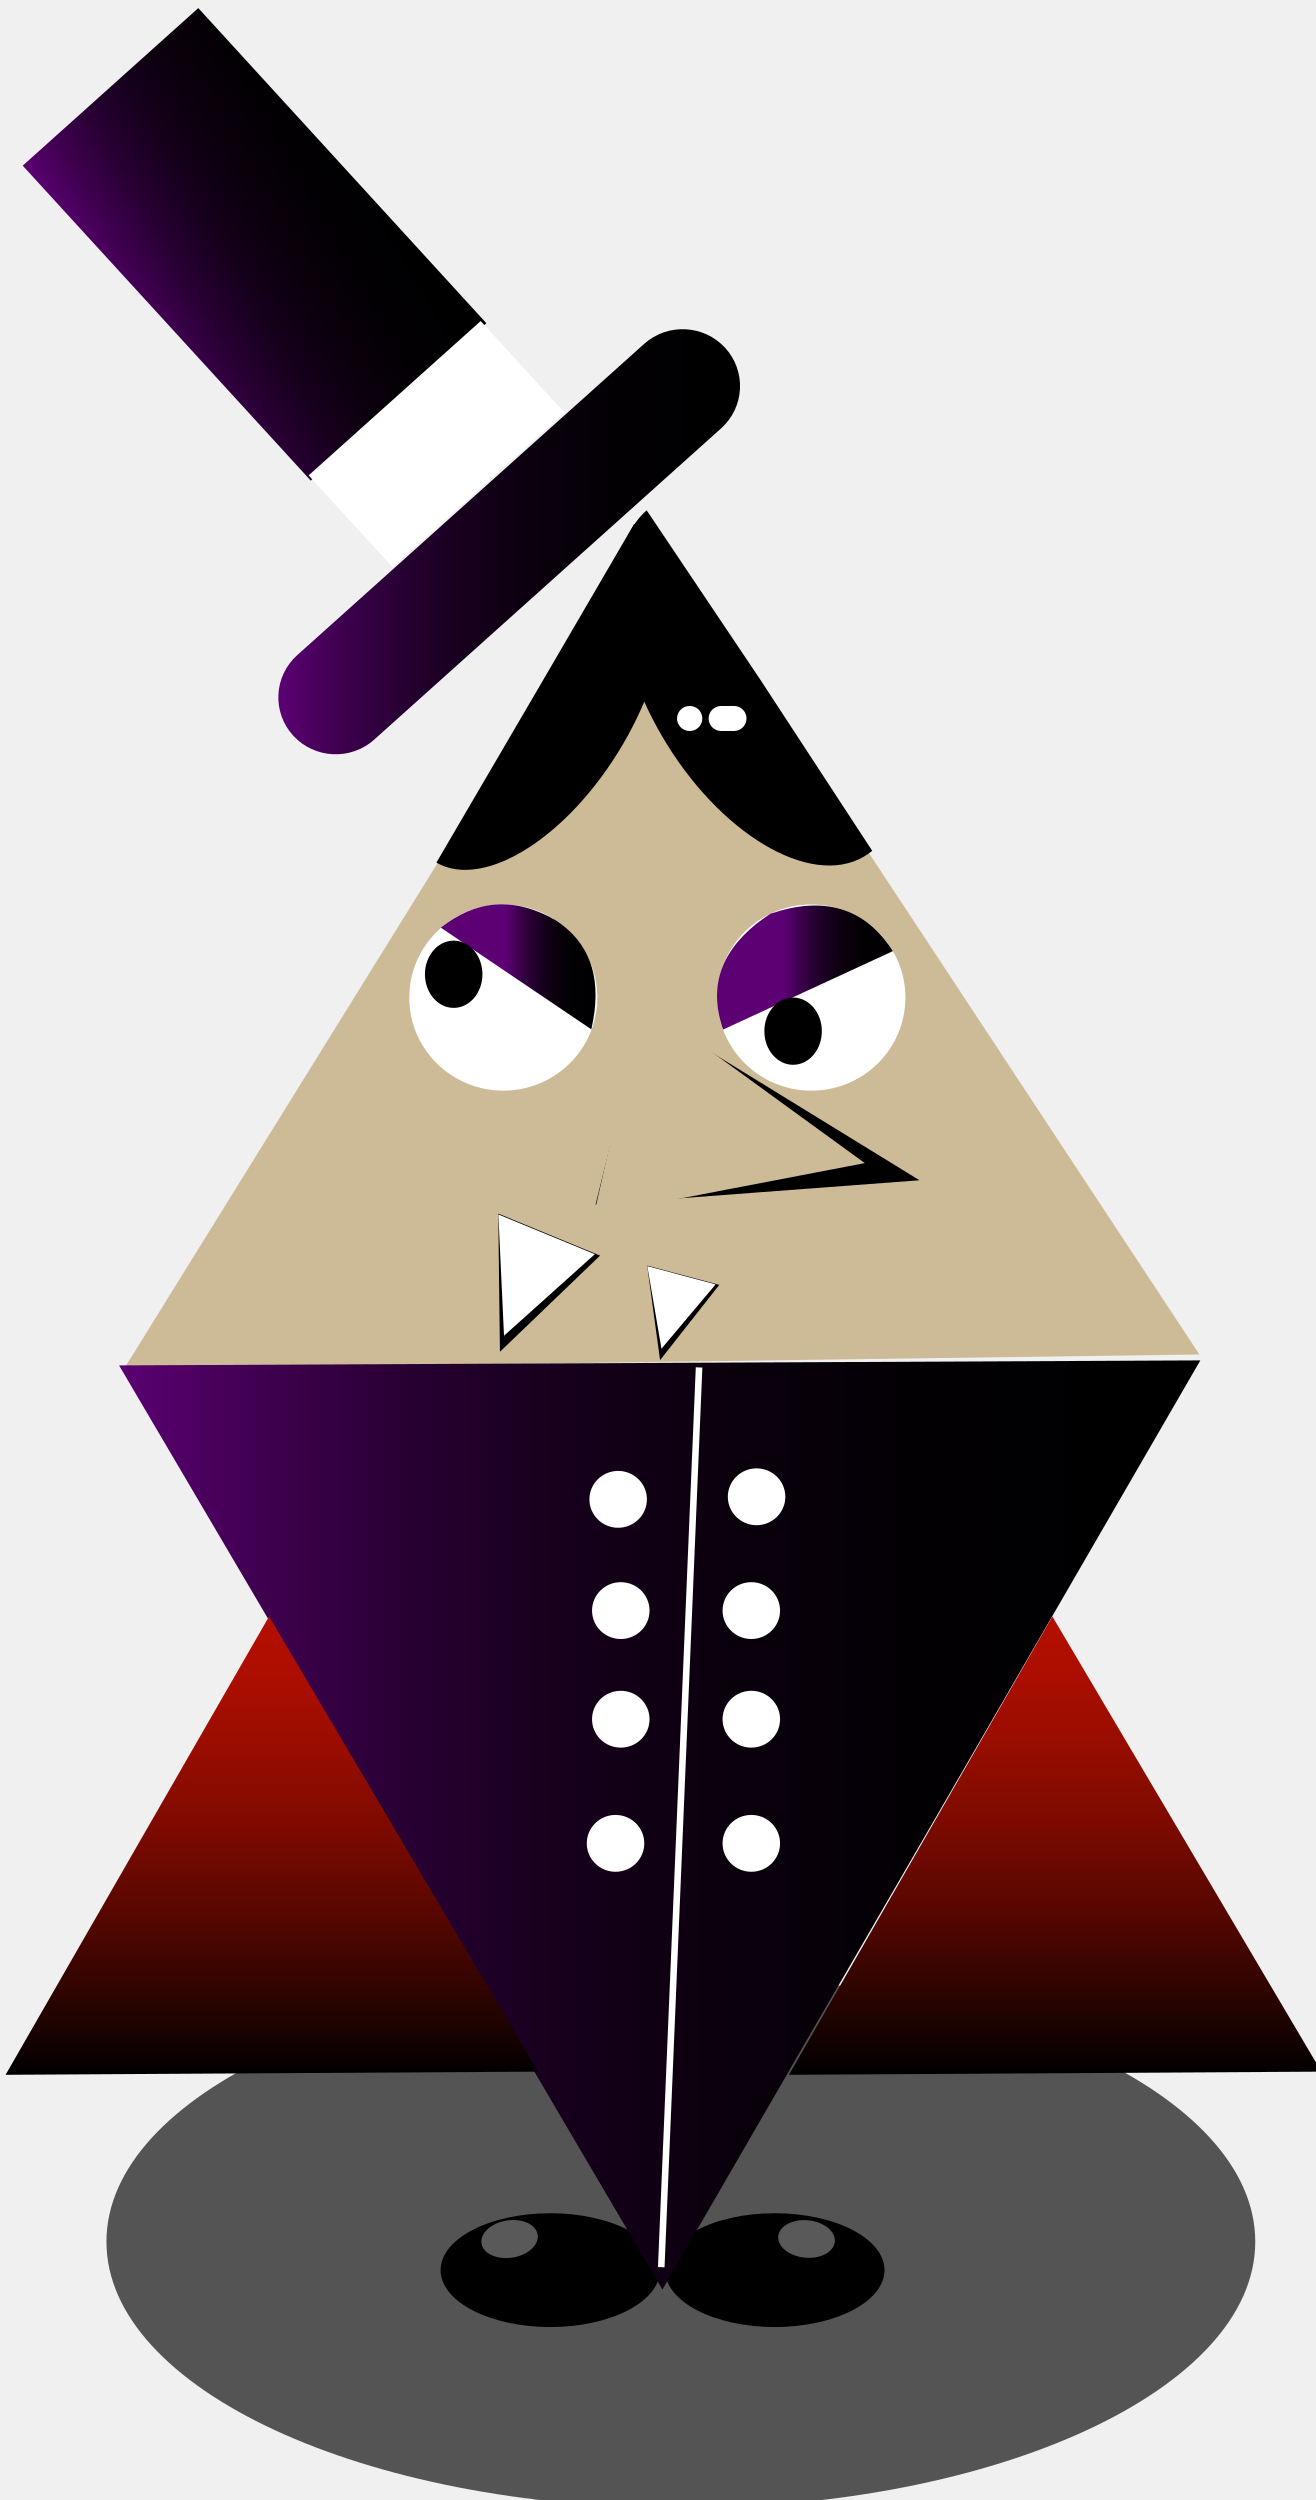
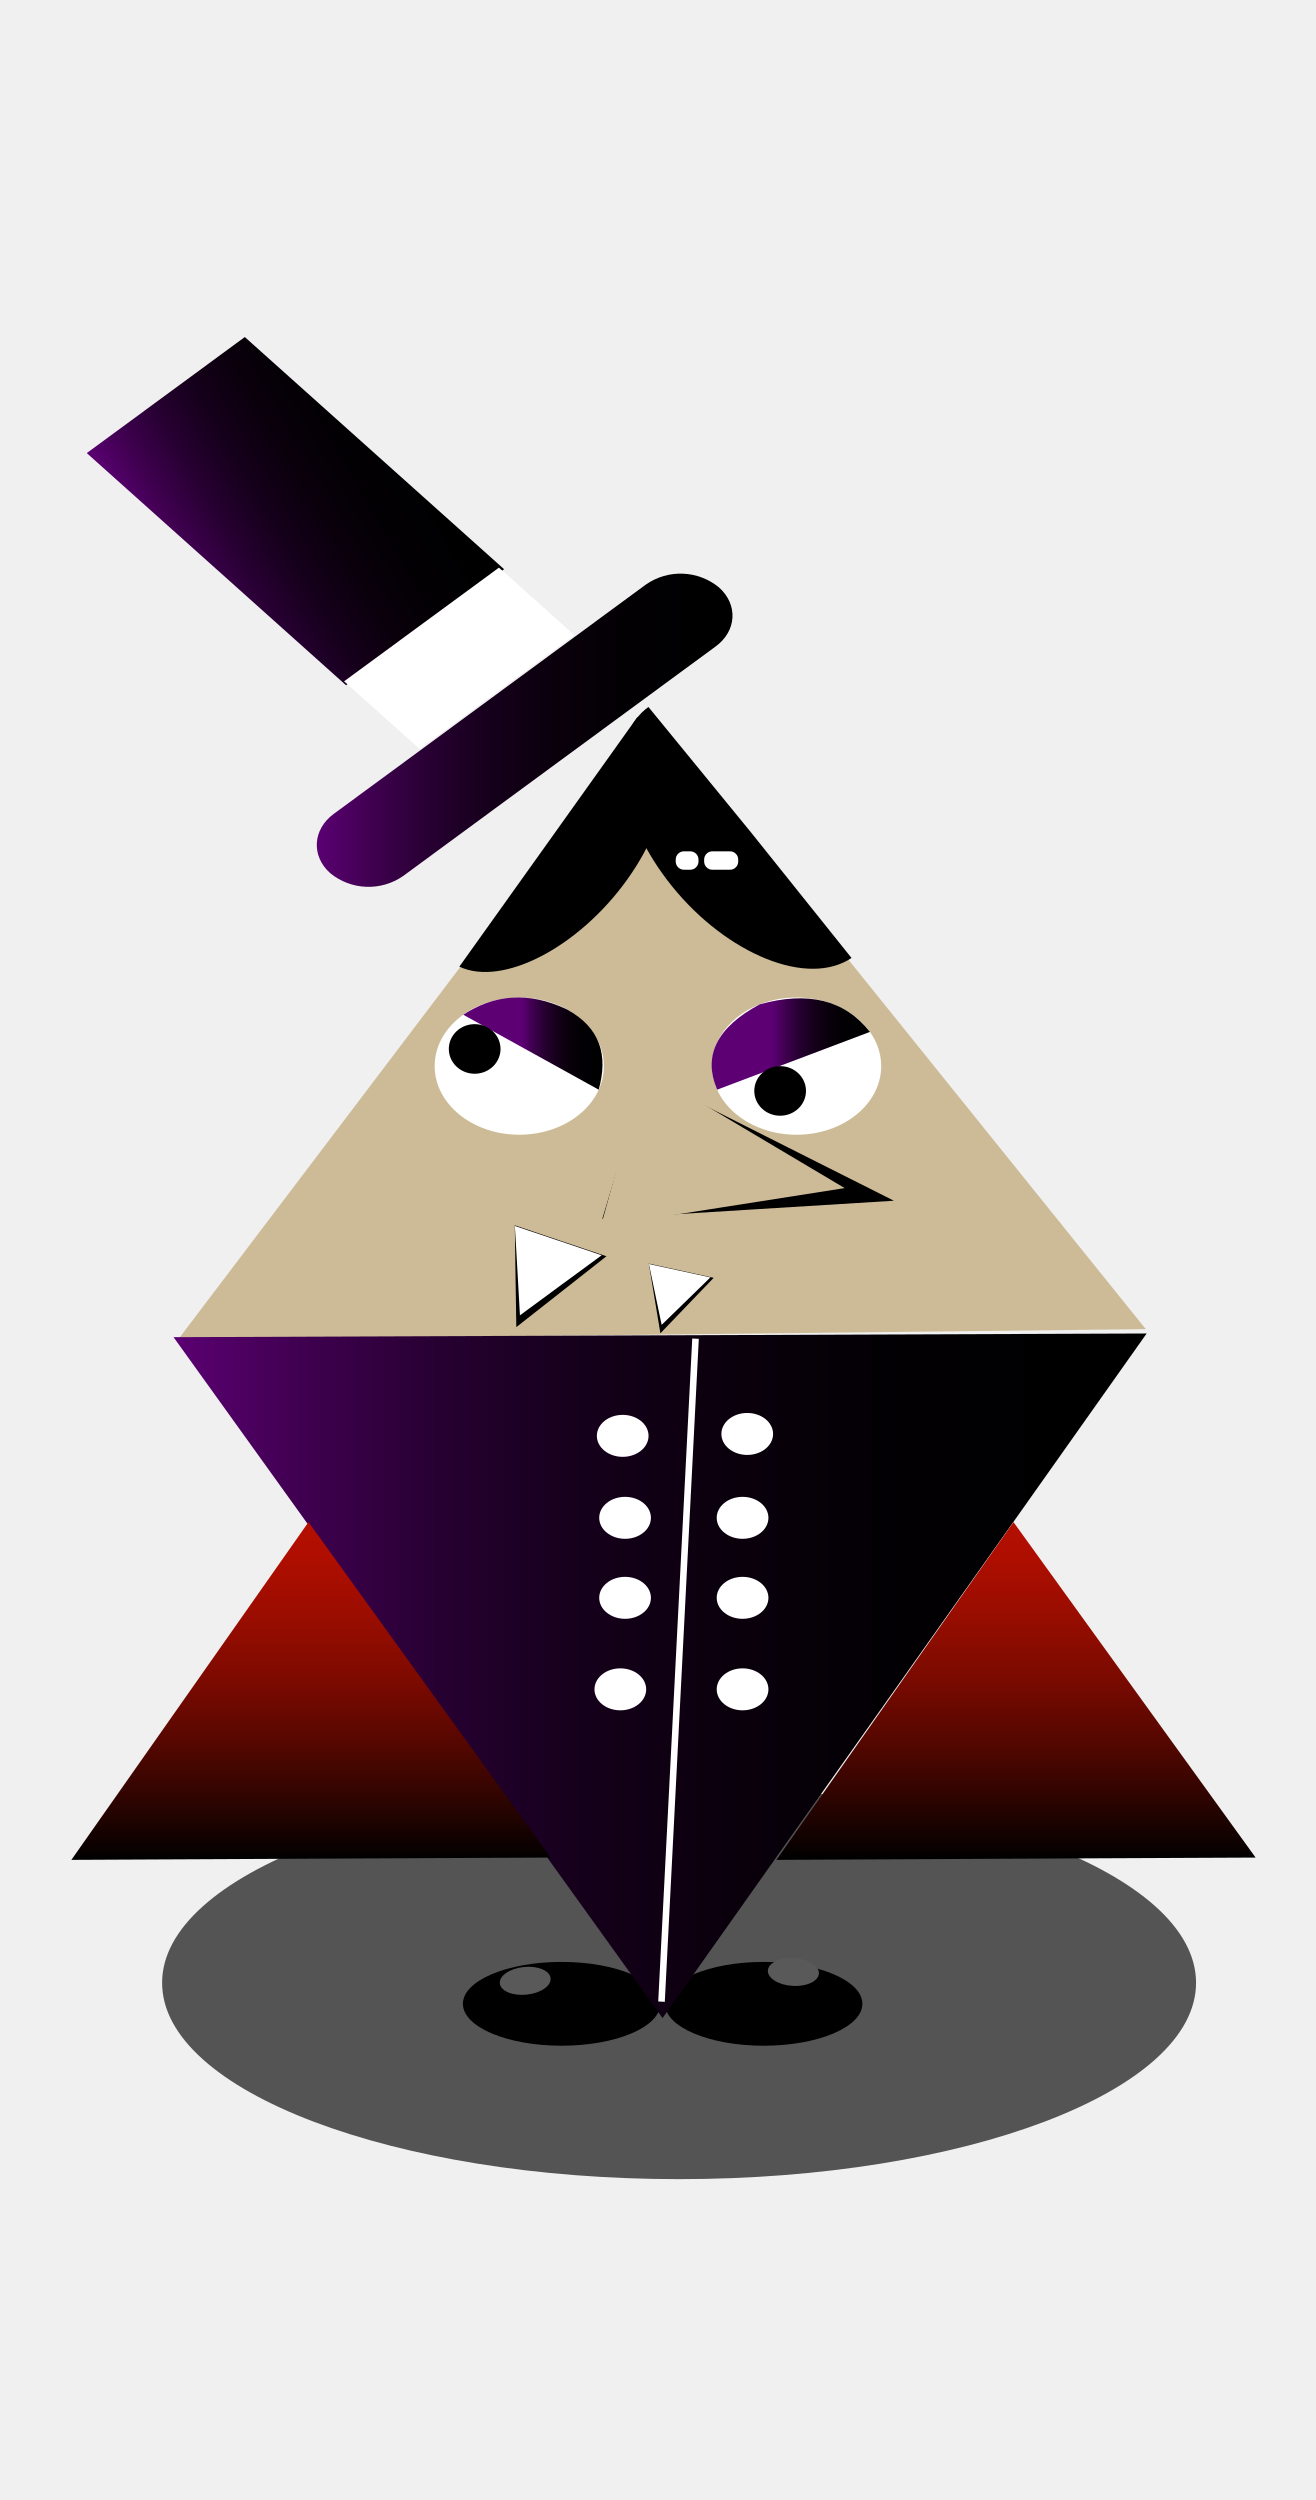
<svg xmlns="http://www.w3.org/2000/svg" xmlns:xlink="http://www.w3.org/1999/xlink" id="Layer_1" data-name="Layer 1" width="200" height="380" viewBox="0 0 200 380">
  <defs>
    <style>.cls-1{fill:#ccbb96;}.cls-2{fill:#fff;}.cls-3{opacity:0.65;}.cls-4{fill:url(#New_Gradient_Swatch_3);}.cls-5{fill:url(#linear-gradient);}.cls-6{fill:url(#linear-gradient-2);}.cls-12,.cls-7{fill:none;}.cls-8{fill:url(#New_Gradient_Swatch_3-2);}.cls-9{fill:url(#New_Gradient_Swatch_3-3);}.cls-10{fill:url(#linear-gradient-3);}.cls-11{fill:url(#linear-gradient-4);}.cls-12{stroke:#fff;stroke-miterlimit:10;}</style>
-     <linearGradient id="New_Gradient_Swatch_3" x1="18.1" y1="277.4" x2="182.45" y2="277.4" gradientUnits="userSpaceOnUse">
+     <linearGradient id="New_Gradient_Swatch_3" x1="26.38" y1="254.72" x2="174.29" y2="254.72" gradientUnits="userSpaceOnUse">
      <stop offset="0" stop-color="#5c0074" />
      <stop offset="0.01" stop-color="#590070" />
      <stop offset="0.14" stop-color="#3e004e" />
      <stop offset="0.27" stop-color="#270032" />
      <stop offset="0.41" stop-color="#16001c" />
      <stop offset="0.57" stop-color="#0a000c" />
      <stop offset="0.75" stop-color="#020003" />
      <stop offset="1" />
    </linearGradient>
-     <linearGradient id="linear-gradient" x1="67.04" y1="146.98" x2="90.56" y2="146.98" gradientUnits="userSpaceOnUse">
+     <linearGradient id="linear-gradient" x1="70.42" y1="158.62" x2="91.59" y2="158.62" gradientUnits="userSpaceOnUse">
      <stop offset="0.42" stop-color="#5c0074" />
      <stop offset="0.43" stop-color="#590070" />
      <stop offset="0.5" stop-color="#3e004e" />
      <stop offset="0.58" stop-color="#270032" />
      <stop offset="0.66" stop-color="#16001c" />
      <stop offset="0.75" stop-color="#0a000c" />
      <stop offset="0.85" stop-color="#020003" />
      <stop offset="1" />
    </linearGradient>
-     <linearGradient id="linear-gradient-2" x1="108.99" y1="147.07" x2="135.72" y2="147.07" gradientUnits="userSpaceOnUse">
+     <linearGradient id="linear-gradient-2" x1="108.17" y1="158.69" x2="132.23" y2="158.69" gradientUnits="userSpaceOnUse">
      <stop offset="0.38" stop-color="#5c0074" />
      <stop offset="0.39" stop-color="#590070" />
      <stop offset="0.47" stop-color="#3e004e" />
      <stop offset="0.55" stop-color="#270032" />
      <stop offset="0.64" stop-color="#16001c" />
      <stop offset="0.73" stop-color="#0a000c" />
      <stop offset="0.84" stop-color="#020003" />
      <stop offset="1" />
    </linearGradient>
-     <linearGradient id="New_Gradient_Swatch_3-2" x1="42.29" y1="82.34" x2="112.49" y2="82.34" xlink:href="#New_Gradient_Swatch_3" />
-     <linearGradient id="New_Gradient_Swatch_3-3" x1="17.44" y1="49.41" x2="59.93" y2="24.88" xlink:href="#New_Gradient_Swatch_3" />
-     <linearGradient id="linear-gradient-3" x1="41.31" y1="245.7" x2="41.31" y2="315.37" gradientUnits="userSpaceOnUse">
+     <linearGradient id="New_Gradient_Swatch_3-2" x1="48.15" y1="111" x2="111.33" y2="111" xlink:href="#New_Gradient_Swatch_3" />
+     <linearGradient id="New_Gradient_Swatch_3-3" x1="24.94" y1="89.22" x2="64.87" y2="66.17" xlink:href="#New_Gradient_Swatch_3" />
+     <linearGradient id="linear-gradient-3" x1="47.27" y1="231.36" x2="47.27" y2="282.7" gradientUnits="userSpaceOnUse">
      <stop offset="0" stop-color="#b40f00" />
      <stop offset="0.11" stop-color="#ae0e00" />
      <stop offset="0.27" stop-color="#9b0d00" />
      <stop offset="0.46" stop-color="#7e0a00" />
      <stop offset="0.66" stop-color="#540700" />
      <stop offset="0.88" stop-color="#200300" />
      <stop offset="1" />
    </linearGradient>
-     <linearGradient id="linear-gradient-4" x1="160.38" y1="245.7" x2="160.38" y2="315.37" gradientUnits="userSpaceOnUse">
+     <linearGradient id="linear-gradient-4" x1="154.43" y1="231.36" x2="154.43" y2="282.7" gradientUnits="userSpaceOnUse">
      <stop offset="0" stop-color="#b40f00" />
      <stop offset="0.11" stop-color="#ad0e00" />
      <stop offset="0.27" stop-color="#990d00" />
      <stop offset="0.47" stop-color="#790a00" />
      <stop offset="0.69" stop-color="#4c0600" />
      <stop offset="0.92" stop-color="#140200" />
      <stop offset="1" />
    </linearGradient>
  </defs>
-   <polygon class="cls-1" points="182.31 205.88 100.56 207 18.82 208.11 58.8 143.63 98.79 79.16 140.55 142.52 182.31 205.88" />
-   <ellipse cx="117.77" cy="345.06" rx="16.67" ry="8.65" />
-   <ellipse cx="83.64" cy="345.06" rx="16.67" ry="8.65" />
-   <ellipse class="cls-2" cx="122.6" cy="340.33" rx="2.85" ry="4.32" transform="translate(-228.06 429.19) rotate(-84.41)" />
-   <ellipse class="cls-2" cx="77.47" cy="340.33" rx="4.32" ry="2.85" transform="translate(-51.79 16.11) rotate(-8.91)" />
-   <ellipse class="cls-3" cx="103.49" cy="340.74" rx="87.31" ry="40.49" />
-   <polygon class="cls-4" points="100.69 348.01 59.4 277.77 18.1 207.54 100.27 207.16 182.45 206.78 141.57 277.4 100.69 348.01" />
-   <ellipse class="cls-2" cx="123.33" cy="151.63" rx="14.29" ry="14.15" />
-   <ellipse class="cls-2" cx="76.5" cy="151.63" rx="14.29" ry="14.15" />
-   <path class="cls-5" d="M67,141l22.88,15.46c1.62-7.05.31-12.79-5.39-16.57C77.93,136.12,72.18,136.92,67,141Z" />
-   <path class="cls-6" d="M109.91,156.49l25.81-11.92c-4.25-6.62-10.48-8.46-18.62-5.68C109.75,143.7,107.51,149.6,109.91,156.49Z" />
-   <path class="cls-7" d="M110,156.74q6.94,13.15,21.24,6.94c5.34-4.41,8.46-9.86,4.38-18.73" />
-   <path class="cls-7" d="M89.6,156.74c-4.2,10.18-11.81,11.08-21.5,6.34-6.15-6-8.79-12.7-1.42-21.74l14.69,9.37" />
-   <ellipse cx="68.96" cy="148.09" rx="4.37" ry="5.11" />
-   <ellipse cx="120.55" cy="156.74" rx="4.37" ry="5.11" />
-   <path class="cls-8" d="M109.62,65.1,56.89,112.41a8.78,8.78,0,0,1-12.33-.6h0a8.61,8.61,0,0,1,.61-12.22L97.9,52.28a8.78,8.78,0,0,1,12.33.6h0A8.6,8.6,0,0,1,109.62,65.1Z" />
-   <polygon class="cls-9" points="73.92 49.12 47.24 73.06 3.45 25.18 30.14 1.23 73.92 49.12" />
-   <polygon class="cls-2" points="85.8 62.73 59.65 86.19 46.91 72.26 73.06 48.8 85.8 62.73" />
-   <polygon class="cls-10" points="81.78 314.89 41.31 315.13 0.85 315.37 20.87 280.53 40.9 245.7 61.34 280.29 81.78 314.89" />
-   <polygon class="cls-11" points="200.85 314.89 160.38 315.13 119.91 315.37 139.94 280.53 159.96 245.7 180.41 280.29 200.85 314.89" />
-   <line class="cls-12" x1="106.26" y1="207.85" x2="100.51" y2="344.61" />
-   <ellipse class="cls-2" cx="93.96" cy="227.9" rx="4.37" ry="4.32" />
-   <ellipse class="cls-2" cx="115" cy="227.51" rx="4.37" ry="4.32" />
-   <ellipse class="cls-2" cx="94.36" cy="244.81" rx="4.37" ry="4.32" />
-   <circle class="cls-2" cx="93.56" cy="244.81" r="0.4" />
-   <ellipse class="cls-2" cx="114.2" cy="244.81" rx="4.37" ry="4.32" />
-   <ellipse class="cls-2" cx="114.2" cy="261.32" rx="4.37" ry="4.32" />
-   <ellipse class="cls-2" cx="94.36" cy="261.32" rx="4.37" ry="4.32" />
-   <ellipse class="cls-2" cx="114.2" cy="280.19" rx="4.37" ry="4.32" />
-   <ellipse class="cls-2" cx="93.56" cy="280.19" rx="4.37" ry="4.32" />
-   <path d="M81.39,105.37l15-25.73c7.31,4.25,6.56,19.3-1.65,33.39s-21.06,22.29-28.41,18.09Z" />
-   <path d="M115.58,103.33l17,26a10.26,10.26,0,0,1-1.34.92c-8.19,4.69-22-3.61-30.62-18.37-7.94-13.62-9-28.49-2.33-34.32Z" />
-   <polygon points="90.52 183.11 94.16 168.36 97.8 153.6 118.78 166.5 139.76 179.4 115.14 181.25 90.52 183.11" />
-   <polygon class="cls-1" points="90.27 184.69 93.94 168.46 97.62 152.22 114.53 164.5 131.45 176.79 110.86 180.74 90.27 184.69" />
-   <rect class="cls-2" x="102.91" y="107.31" width="3.84" height="3.8" rx="1.9" />
-   <rect class="cls-2" x="107.71" y="107.31" width="5.76" height="3.8" rx="1.9" />
-   <polygon points="75.74 184.47 83.47 187.66 91.21 190.85 83.6 198.16 75.99 205.47 75.86 194.97 75.74 184.47" />
-   <polygon class="cls-2" points="75.75 184.6 83.08 187.62 90.41 190.64 83.51 196.84 76.61 203.03 76.18 193.82 75.75 184.6" />
-   <polygon points="98.37 192.37 103.85 193.83 109.33 195.3 104.83 201.02 100.33 206.74 99.35 199.56 98.37 192.37" />
-   <polygon class="cls-2" points="98.39 192.45 103.58 193.84 108.77 195.23 104.65 200.12 100.54 205.01 99.47 198.73 98.39 192.45" />
+   <polygon class="cls-1" points="174.16 202.03 100.59 202.85 27.02 203.67 63.01 156.16 98.99 108.65 136.58 155.34 174.16 202.03" />
+   <ellipse cx="116.08" cy="304.58" rx="15" ry="6.37" />
+   <ellipse cx="85.36" cy="304.58" rx="15" ry="6.37" />
+   <ellipse class="cls-2" cx="120.42" cy="301.1" rx="2.11" ry="3.88" transform="matrix(0.06, -1, 1, 0.06, -187.73, 402.1)" />
+   <ellipse class="cls-2" cx="79.81" cy="301.1" rx="3.88" ry="2.11" transform="translate(-30.15 9.65) rotate(-5.83)" />
+   <ellipse class="cls-3" cx="103.22" cy="301.39" rx="78.58" ry="29.84" />
+   <polygon class="cls-4" points="100.71 306.75 63.54 255 26.38 203.25 100.33 202.97 174.29 202.69 137.5 254.72 100.71 306.75" />
+   <ellipse class="cls-2" cx="121.08" cy="162.05" rx="12.86" ry="10.43" />
+   <ellipse class="cls-2" cx="78.93" cy="162.05" rx="12.86" ry="10.43" />
+   <path class="cls-5" d="M70.42,154.24,91,165.63c1.46-5.19.28-9.42-4.85-12.21C80.22,150.62,75.05,151.21,70.42,154.24Z" />
+   <path class="cls-6" d="M109,165.63l23.23-8.78c-3.83-4.88-9.43-6.23-16.75-4.19C108.86,156.2,106.85,160.55,109,165.63Z" />
+   <path class="cls-7" d="M109.09,165.82q6.25,9.69,19.12,5.11c4.8-3.25,7.62-7.27,3.95-13.8" />
+   <path class="cls-7" d="M90.72,165.82c-3.78,7.5-10.63,8.16-19.34,4.67-5.54-4.38-7.92-9.36-1.28-16l13.22,6.91" />
+   <ellipse cx="72.15" cy="159.44" rx="3.93" ry="3.77" />
+   <ellipse cx="118.58" cy="165.82" rx="3.93" ry="3.77" />
+   <path class="cls-8" d="M108.74,98.29,61.28,133.15a9.2,9.2,0,0,1-11.1-.44h0c-2.91-2.61-2.66-6.64.55-9L98.19,88.84a9.2,9.2,0,0,1,11.1.45h0C112.21,91.9,112,95.93,108.74,98.29Z" />
+   <polygon class="cls-9" points="76.62 86.52 52.6 104.16 13.19 68.87 37.21 51.23 76.62 86.52" />
+   <polygon class="cls-2" points="87.3 96.54 63.77 113.83 52.3 103.56 75.84 86.28 87.3 96.54" />
+   <polygon class="cls-10" points="83.69 282.35 47.27 282.52 10.85 282.7 28.87 257.03 46.89 231.36 65.29 256.86 83.69 282.35" />
+   <polygon class="cls-11" points="190.85 282.35 154.43 282.52 118.01 282.7 136.03 257.03 154.05 231.36 172.45 256.86 190.85 282.35" />
+   <line class="cls-12" x1="105.72" y1="203.48" x2="100.55" y2="304.25" />
+   <ellipse class="cls-2" cx="94.65" cy="218.25" rx="3.93" ry="3.19" />
+   <ellipse class="cls-2" cx="113.58" cy="217.96" rx="3.93" ry="3.19" />
+   <ellipse class="cls-2" cx="95.01" cy="230.71" rx="3.93" ry="3.19" />
+   <ellipse class="cls-2" cx="94.29" cy="230.71" rx="0.36" ry="0.29" />
+   <ellipse class="cls-2" cx="112.87" cy="230.71" rx="3.93" ry="3.19" />
+   <ellipse class="cls-2" cx="112.87" cy="242.87" rx="3.93" ry="3.19" />
+   <ellipse class="cls-2" cx="95.01" cy="242.87" rx="3.93" ry="3.19" />
+   <ellipse class="cls-2" cx="112.87" cy="256.78" rx="3.93" ry="3.19" />
+   <ellipse class="cls-2" cx="94.29" cy="256.78" rx="3.93" ry="3.19" />
+   <path d="M83.33,128,96.88,109c6.58,3.12,5.91,14.22-1.48,24.6s-19,16.43-25.58,13.33Z" />
+   <path d="M114.1,126.46l15.33,19.15a8.38,8.38,0,0,1-1.21.68c-7.37,3.45-19.81-2.66-27.56-13.54-7.15-10-8.06-21-2.1-25.29Z" />
+   <polygon points="91.55 185.25 94.83 174.38 98.1 163.5 116.99 173.01 135.87 182.51 113.71 183.88 91.55 185.25" />
+   <polygon class="cls-1" points="91.33 186.41 94.63 174.45 97.94 162.49 113.16 171.54 128.39 180.59 109.86 183.5 91.33 186.41" />
+   <rect class="cls-2" x="102.71" y="129.4" width="3.46" height="2.8" rx="1.25" />
+   <rect class="cls-2" x="107.03" y="129.4" width="5.18" height="2.8" rx="1.25" />
+   <polygon points="78.25 186.25 85.21 188.6 92.18 190.95 85.33 196.34 78.48 201.72 78.36 193.99 78.25 186.25" />
+   <polygon class="cls-2" points="78.26 186.35 84.86 188.57 91.45 190.8 85.24 195.36 79.03 199.93 78.65 193.14 78.26 186.35" />
+   <polygon points="98.62 192.07 103.55 193.15 108.48 194.23 104.43 198.44 100.38 202.66 99.5 197.37 98.62 192.07" />
+   <polygon class="cls-2" points="98.64 192.13 103.31 193.15 107.97 194.17 104.27 197.78 100.57 201.38 99.6 196.76 98.64 192.13" />
</svg>
